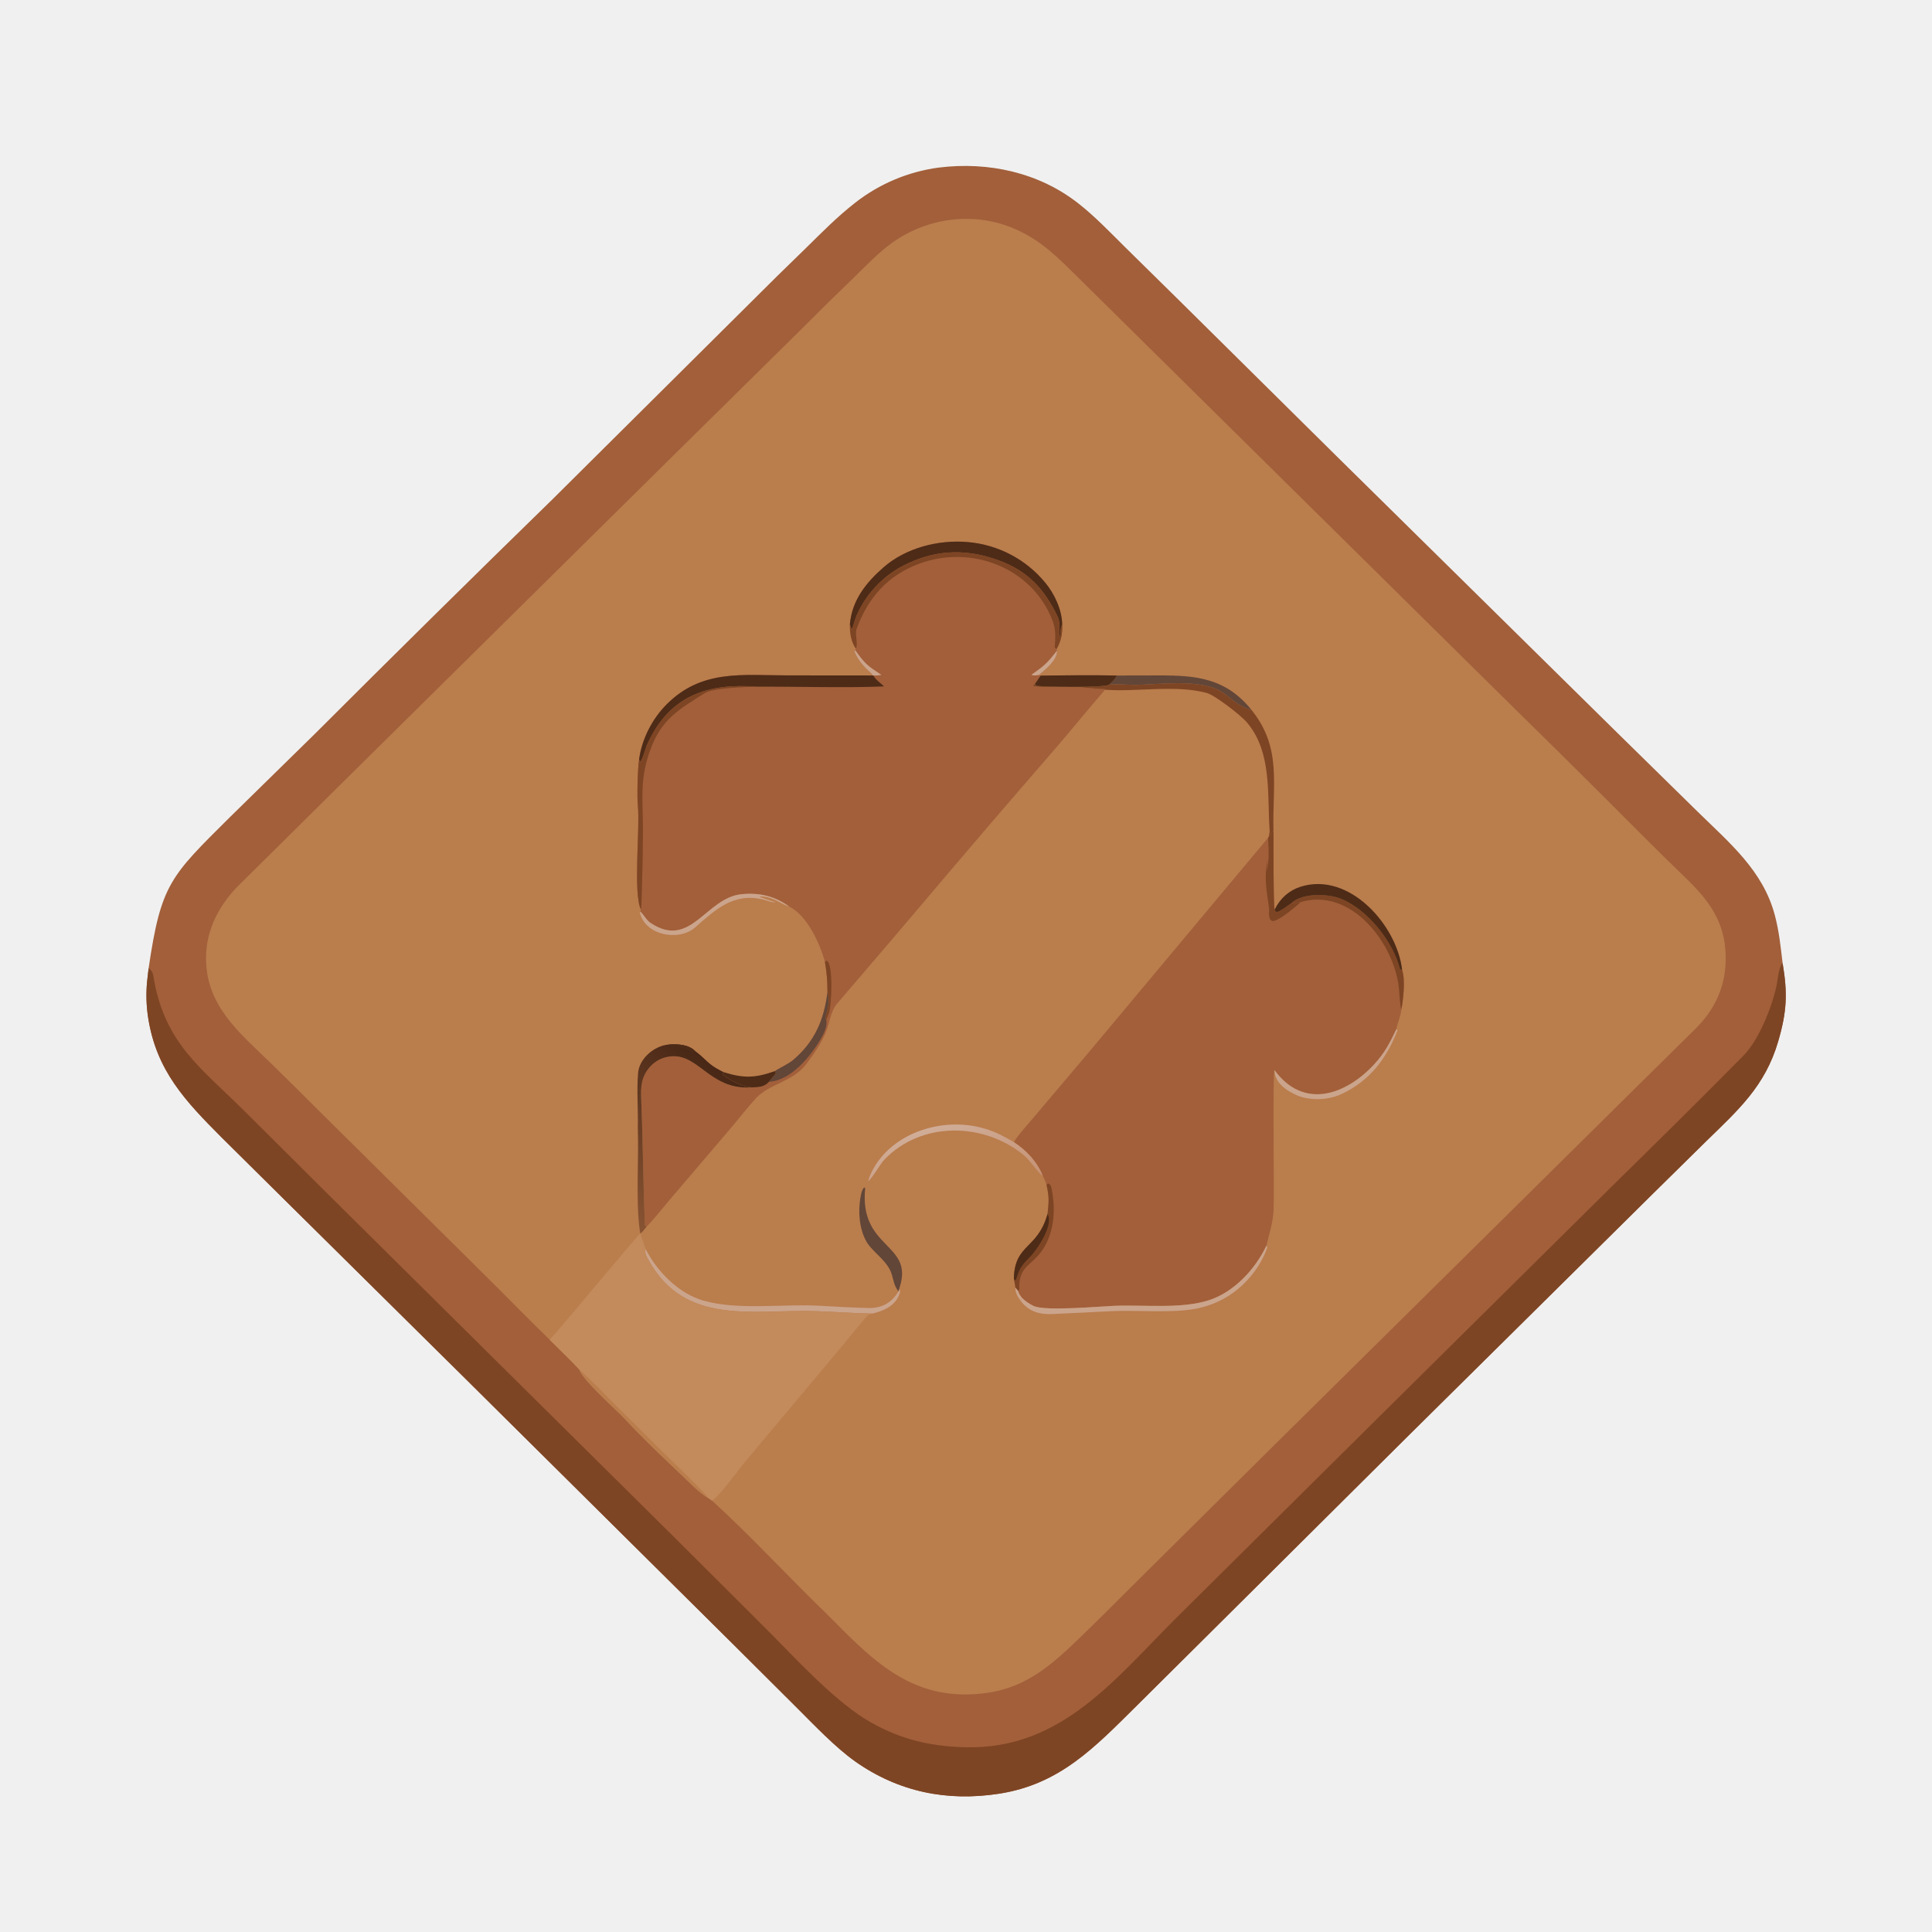
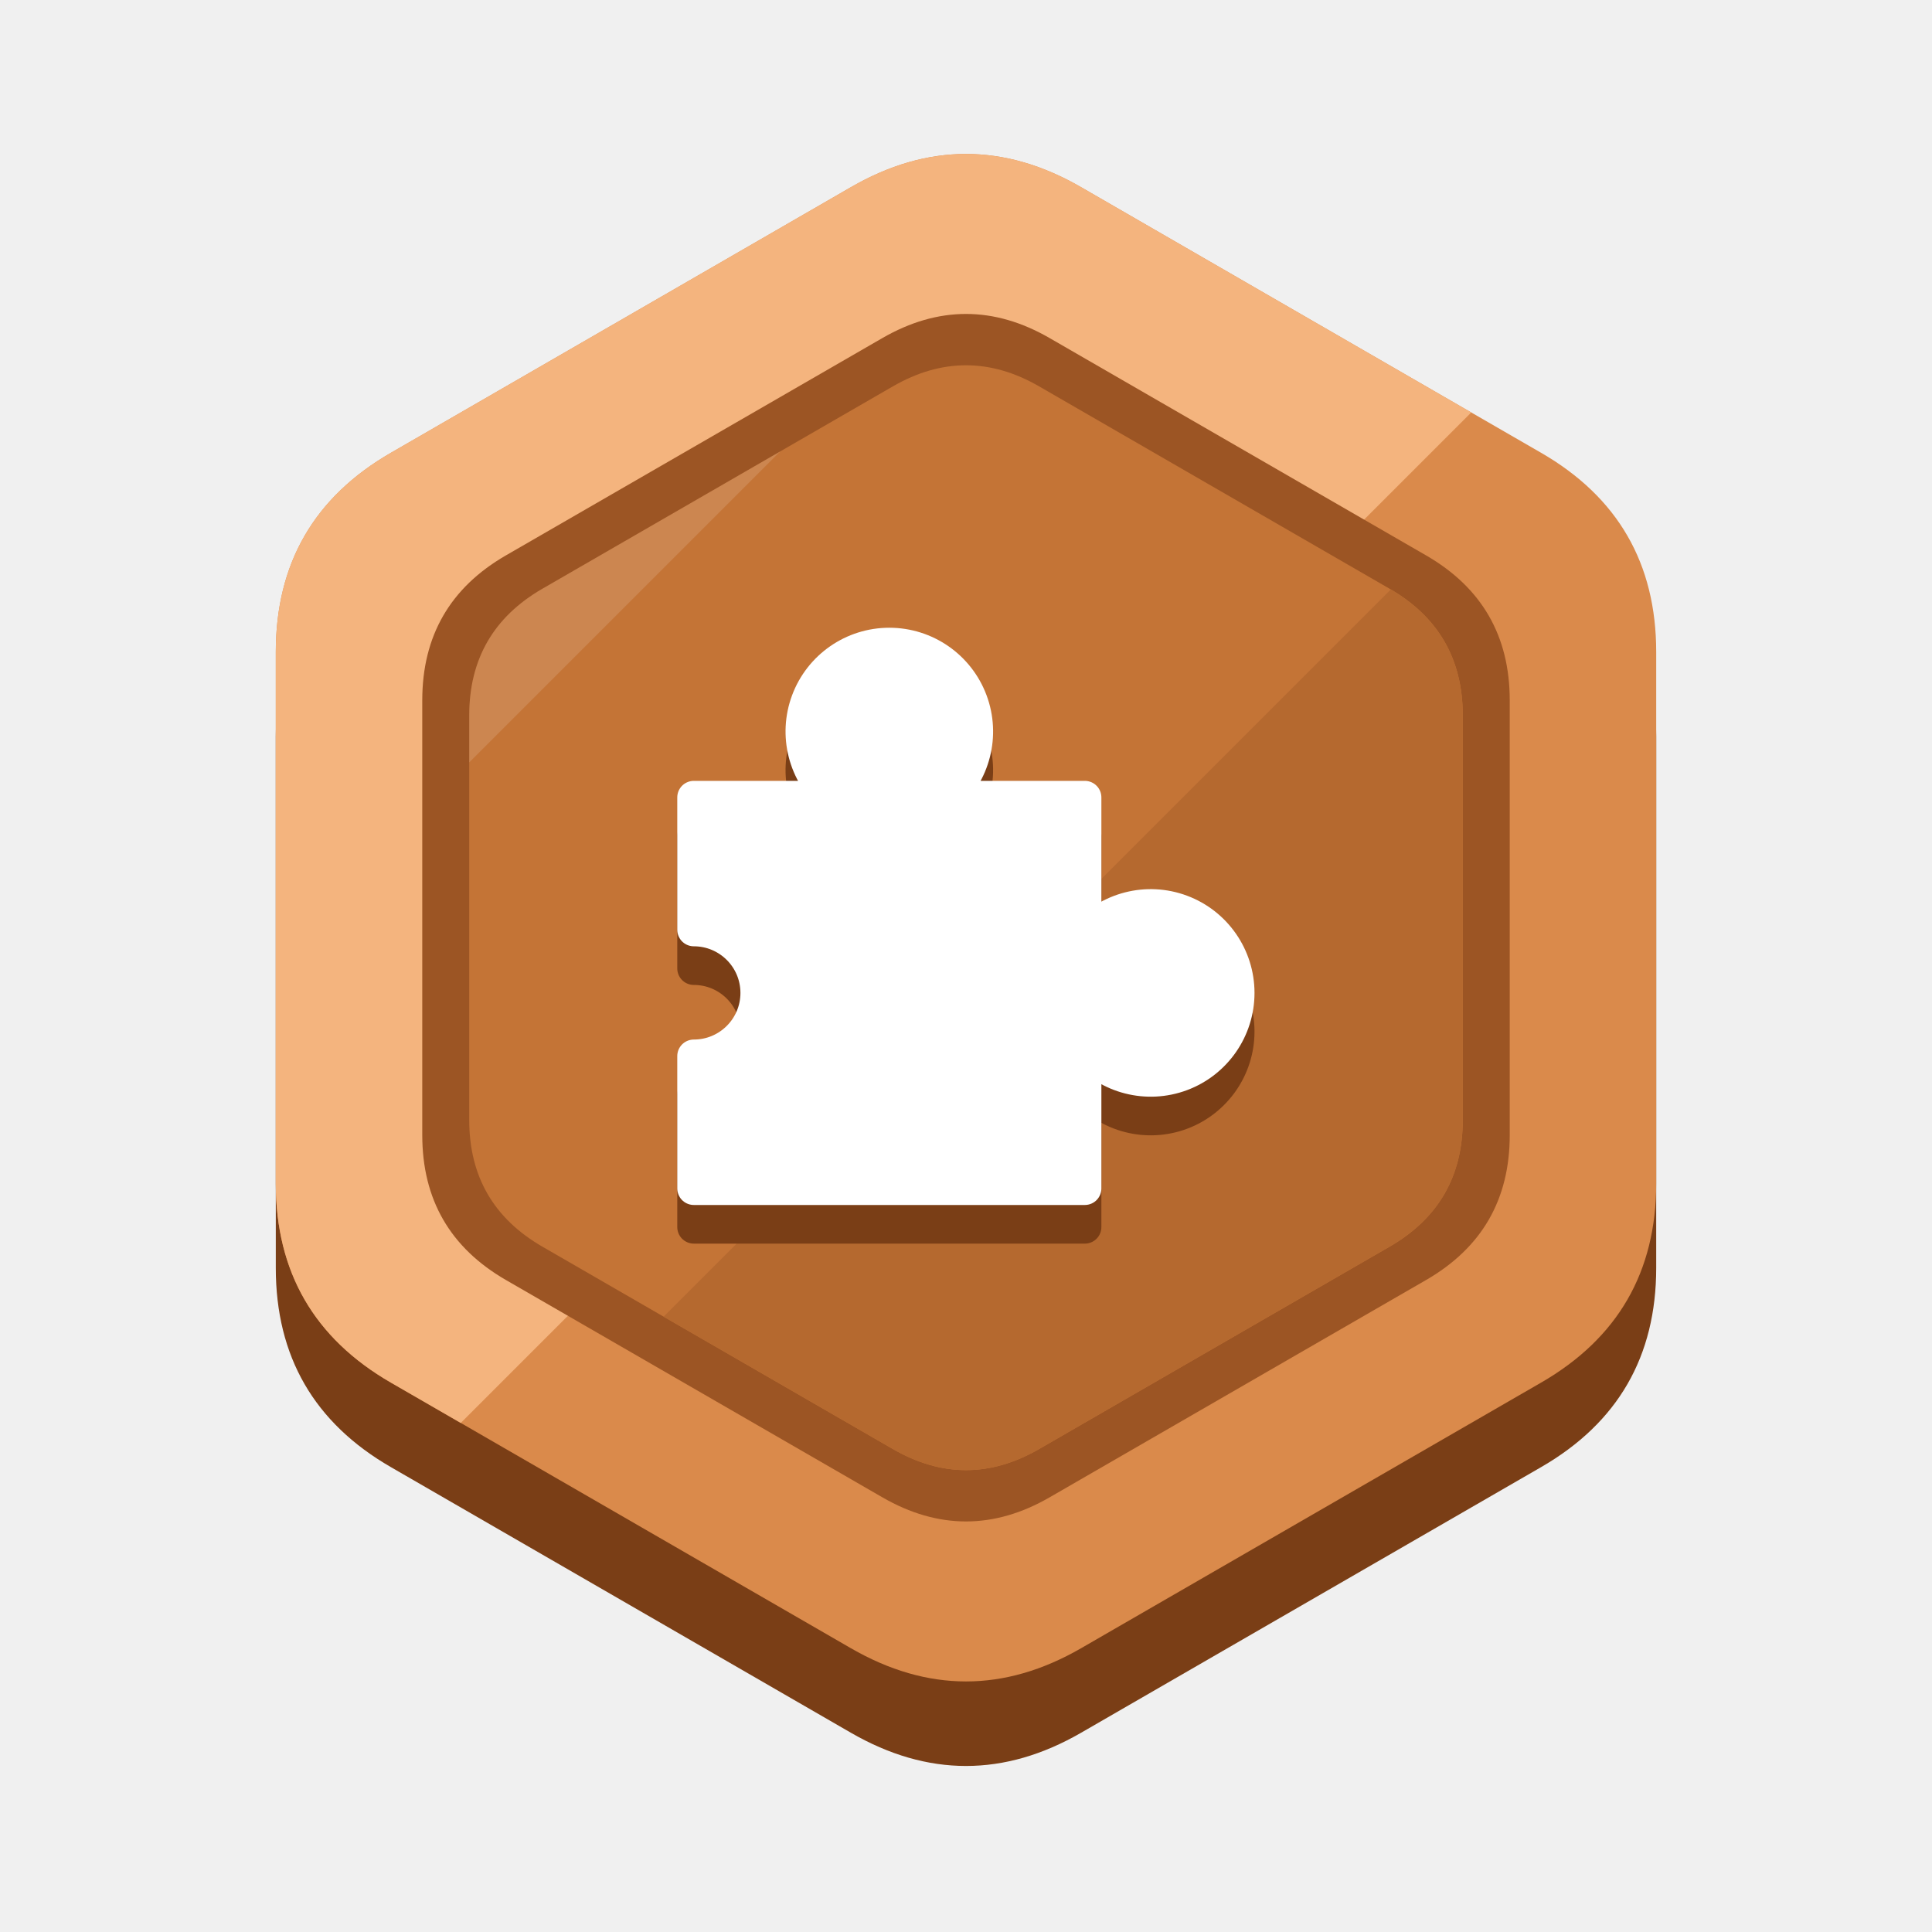
- <svg xmlns="http://www.w3.org/2000/svg" width="1024" height="1024" viewBox="0 0 1024 1024">
-   <path fill="#A25F3A" d="M78.762 513.24C85.353 468.567 90.202 464.571 121.684 433.283L166.753 389.09C208.542 347.332 250.586 305.83 292.882 264.586L397.043 161.114C406.922 151.208 416.894 141.394 426.956 131.674C435.689 123.105 443.585 115.008 453.272 107.448C466.077 97.427 481.322 91.002 497.436 88.834C523.823 85.534 550.721 91.381 571.776 107.989C580.521 114.886 588.365 123.119 596.282 130.962L623.786 158.034L709.847 243.193L857.018 388.226L899.948 430.366C916.73 446.832 934.42 461.442 940.675 484.992C942.967 493.621 943.75 501.562 944.805 510.399C947.536 526.534 947.089 536.182 942.469 551.973C935.504 575.785 921.282 588.298 904.294 604.891L876.444 632.328L745.135 762.271L637.921 868.853L602.55 903.995C580.403 925.9 561.896 945.728 529.423 950.717C501.863 954.951 476.227 949.767 453.217 933.568C442.852 926.181 431.995 914.779 422.958 905.746L387.938 870.858L244.828 728.925L149.006 634.127L117.513 602.927C98.428 583.759 82.858 567.577 78.504 539.281C77.531 532.961 77.352 526.544 77.969 520.179L78.762 513.24Z" />
-   <path fill="#7E4524" d="M944.805 510.399C947.536 526.534 947.089 536.182 942.469 551.973C935.504 575.785 921.282 588.298 904.294 604.891L876.444 632.328L745.135 762.271L637.921 868.853L602.55 903.995C580.403 925.9 561.896 945.728 529.423 950.717C501.863 954.951 476.227 949.767 453.217 933.568C442.852 926.181 431.995 914.779 422.958 905.746L387.938 870.858L244.828 728.925L149.006 634.127L117.513 602.927C98.428 583.759 82.858 567.577 78.504 539.281C77.531 532.961 77.352 526.544 77.969 520.179L78.762 513.24C81.265 515.049 81.051 516.235 81.668 519.568C87.803 552.998 106.236 565.842 128.855 588.178L177.971 637.039L356.084 813.494L406.395 863.645C421.507 878.8 440.229 899.412 458.031 910.772C474.964 921.292 491.694 925.548 511.339 926.088C563.19 927.512 591.662 888.869 625.152 855.843L729.353 752.509L854.757 628.366C877.878 605.635 901.227 582.711 923.965 559.591C930.48 552.966 935.314 542.217 938.404 533.57C939.652 530.077 940.685 526.511 941.495 522.892C942.258 519.555 942.701 512.509 944.805 510.399Z" />
-   <path fill="#BA7D4C" d="M291.338 710.095C279.617 698.748 268.187 686.89 256.559 675.441L169.47 589.171C160.668 580.347 151.805 571.585 142.881 562.885C126.531 547.021 109.474 533.138 109.193 508.377C109.013 492.575 116.507 478.84 127.71 468.049C144.722 451.171 161.741 434.464 178.679 417.579L349.777 248.441L423.701 175.491C433.35 165.795 443.103 156.202 452.958 146.714C459.249 140.581 465.911 133.573 472.997 128.553C492.108 115.016 516.866 112.007 538.354 121.513C552.086 127.588 560.623 136.436 571.089 146.732L800.586 373.409C824.127 396.471 847.521 419.681 870.768 443.039C878.132 450.362 885.856 458.003 893.338 465.206C905.758 477.164 914.237 488.493 914.659 506.46C915.037 522.501 909.052 535.358 897.555 546.353C878.942 564.712 860.308 583.099 841.737 601.506L673.259 768.068L598.755 841.932C589.764 850.999 580.679 859.972 571.503 868.85C553.677 886.07 539.263 897.577 512.987 898.097C479.699 898.755 459.988 877.322 438.454 855.701C418.117 836.083 397.885 814.018 377.4 795.388L375.406 793.967C371.04 791.651 364.26 784.581 360.418 780.936C350.651 771.668 340.668 762.287 331.579 752.41C327.048 747.486 309.079 731.743 307.141 726.005C302.669 721.067 296.208 715.039 291.338 710.095Z" />
-   <path fill="#BA7D4C" d="M585.71 365.573L586.284 365.617C602.756 366.748 623.27 362.88 639.511 367.263C643.957 368.462 657.536 378.97 660.849 382.855C674.368 398.706 671.561 421.193 672.944 440.491C672.983 441.007 672.548 443 672.42 443.613L672.124 444.061L578.43 556.144L548.095 591.997C545.44 595.187 539.115 602.142 537.391 605.365C532.139 602.279 527.964 600.034 522.103 598.248C501.007 591.819 474.243 599.406 462.965 619.313C461.762 621.448 460.794 623.707 460.08 626.051C459.813 626.779 458.933 629.377 458.564 629.843C455.331 661.759 483.864 658.785 477.076 681.512L476.578 683.195C477.282 684.731 477.192 684.644 476.528 686.359C474.19 692.395 467.927 694.929 462.351 696.226C452.45 696.046 442.46 695.278 432.504 694.949C399.616 693.864 363.251 703.044 343.985 668.239C342.781 666.064 341.564 664.449 342.199 662C341.345 659.279 340.303 656.486 339.348 653.789C340.788 652.8 341.618 651.513 342.701 650.127C346.243 646.62 351.513 639.887 355.046 635.775L387.293 597.979C391.635 592.883 396.035 587.081 400.517 582.237C407.906 574.251 419.953 573.511 427.119 564.245C430.947 559.295 435.321 552.889 437.704 547.09C439.703 542.225 440.173 536.043 443.681 531.932C458.292 514.814 473.036 497.713 487.55 480.526C511.308 452.411 535.259 424.46 559.403 396.675C568.239 386.401 576.812 375.74 585.71 365.573Z" />
-   <path fill="#CBA48C" d="M462.351 696.226C452.45 696.046 442.46 695.278 432.504 694.949C399.616 693.864 363.251 703.044 343.985 668.239C342.781 666.064 341.564 664.449 342.199 662C348.132 673.807 359.676 685.595 372.747 689.322C391.439 694.653 414.883 690.943 434.42 692.079C443.472 692.605 452.028 693.071 461.031 693.281C467.958 693.182 472.726 690.169 476.237 684.459L476.578 683.195C477.282 684.731 477.192 684.644 476.528 686.359C474.19 692.395 467.927 694.929 462.351 696.226Z" />
-   <path fill="#624638" d="M476.237 684.459C473.064 680.667 473.743 676.425 471.229 672.191C468.506 667.603 464.244 664.494 460.982 660.564C456.135 654.724 454.832 644.912 455.675 637.551C455.917 635.434 456.437 630.672 458.072 629.356L458.564 629.843C455.331 661.759 483.864 658.785 477.076 681.512L476.578 683.195L476.237 684.459Z" />
-   <path fill="#A25F3A" d="M450.458 330.958C451.519 318.274 458.849 308.989 468.228 300.755C480.004 290.416 497.282 285.958 512.81 287.297C528.919 288.617 543.805 296.413 554.063 308.903C558.926 314.824 562.827 323.164 562.992 330.908C563.178 336.013 562.48 339.474 559.998 344.082L560.191 344.848C560.753 349.579 553.985 355.002 550.642 357.804L551.528 358.07C550.558 359.566 549.552 361.038 548.509 362.484L547.622 363.184L547.998 363.723C553.654 364.623 565.243 363.696 571.823 364.171C575.479 364.435 582.495 365.272 585.521 365.257L585.71 365.573C576.812 375.74 568.239 386.401 559.403 396.675C535.259 424.46 511.308 452.411 487.55 480.526C473.036 497.713 458.292 514.814 443.681 531.932C440.173 536.043 439.703 542.225 437.704 547.09C435.321 552.889 430.947 559.295 427.119 564.245C419.953 573.511 407.906 574.251 400.517 582.237C396.035 587.081 391.635 592.883 387.293 597.979L355.046 635.775C351.513 639.887 346.243 646.62 342.701 650.127L341.843 649.491C340.854 627.114 340.777 604.884 339.848 582.51C339.573 575.898 339.865 570.631 344.58 565.373C346.811 562.878 349.749 561.124 353.003 560.343C369.852 556.284 375.011 577.85 398.202 576.35C401.834 576.223 405.061 576.286 407.559 573.392C408.48 572.126 410.1 570.309 411.159 568.97L410.906 567.635C411.925 566.742 417.925 563.888 420.208 561.972C431.855 552.201 436.777 540.464 438.573 525.911C438.541 519.866 438.253 515.838 437.237 509.913C434.826 500.486 427.73 485.021 418.458 480.626C410.788 474.91 402.469 473.043 393.159 473.935C374.053 475.766 366.247 503.293 344.936 489.266C342.527 487.68 341.266 484.831 339.369 483.134L339.688 482.105C335.463 473.198 339.292 439.044 338.074 427.028C337.602 422.367 337.968 407.192 338.718 402.624C340.145 391.728 345.692 380.948 353.458 373.203C371.997 354.716 393.339 357.931 417.383 357.967L462.586 358.006C462.077 357.159 462.31 357.405 461.632 356.784C457.8 353.271 454.945 350.22 452.873 345.372L453.318 344.621L453.687 343.84C451.024 340.104 450.407 335.415 450.458 330.958Z" />
-   <path fill="#4D2B17" d="M462.586 358.006L462.9 358.026C464.291 360.485 466.48 361.822 468.557 363.809C447.82 364.675 422.433 363.834 401.256 363.956C375.188 362.019 354.755 368.445 342.915 394.82C342.242 396.318 340.376 403.631 339.164 403.595L338.718 402.624C340.145 391.728 345.692 380.948 353.458 373.203C371.997 354.716 393.339 357.931 417.383 357.967L462.586 358.006Z" />
-   <path fill="#4D2B17" d="M450.458 330.958C451.519 318.274 458.849 308.989 468.228 300.755C480.004 290.416 497.282 285.958 512.81 287.297C528.919 288.617 543.805 296.413 554.063 308.903C558.926 314.824 562.827 323.164 562.992 330.908C562.12 333.087 562.102 333.994 561.957 336.326L561.918 337.017L561.498 337.1C560.841 333.131 562.499 330.744 560.36 326.389C553.196 311.804 544.664 302.638 529.388 297.028C512.904 290.974 497.372 291.174 481.653 298.399C469.387 303.897 459.582 313.729 454.118 326.011C453.152 328.173 452.587 330.684 451.714 333.032L451.175 333.161L450.458 330.958Z" />
-   <path fill="#7E4524" d="M450.458 330.958L451.175 333.161L451.714 333.032C452.587 330.684 453.152 328.173 454.118 326.011C459.582 313.729 469.387 303.897 481.653 298.399C497.372 291.174 512.904 290.974 529.388 297.028C544.664 302.638 553.196 311.804 560.36 326.389C562.499 330.744 560.841 333.131 561.498 337.1L561.918 337.017L561.957 336.326C562.102 333.994 562.12 333.087 562.992 330.908C563.178 336.013 562.48 339.474 559.998 344.082C559.67 343.775 559.342 343.469 559.014 343.162C559.399 338.215 559.683 333.597 557.836 328.86C547.023 300.871 515.022 288.623 487.442 298.688C470.658 304.813 460.086 316.73 454.02 333.316C452.982 336.156 454.914 341.202 453.687 343.84C451.024 340.104 450.407 335.415 450.458 330.958Z" />
-   <path fill="#7E4524" d="M338.718 402.624L339.164 403.595C340.376 403.631 342.242 396.318 342.915 394.82C354.755 368.445 375.188 362.019 401.256 363.956C394.899 364.229 378.222 364.424 373.371 367.47C359.957 375.895 350.987 381.048 345.146 396.176C338.913 412.323 340.711 422.909 340.788 439.566C340.773 448.998 340.616 458.428 340.317 467.855C340.224 470.749 340.138 479.944 339.688 482.105C335.463 473.198 339.292 439.044 338.074 427.028C337.602 422.367 337.968 407.192 338.718 402.624Z" />
-   <path fill="#624638" d="M438.573 525.911C440.922 532.928 436.64 537.752 437.918 540.627C438.683 543.738 436.557 548.127 434.984 550.769C429.518 559.953 419.32 572.666 407.559 573.392C408.48 572.126 410.1 570.309 411.159 568.97L410.906 567.635C411.925 566.742 417.925 563.888 420.208 561.972C431.855 552.201 436.777 540.464 438.573 525.911Z" />
-   <path fill="#7E4524" d="M437.237 509.913L438.193 509.135C441.794 510.847 440.815 533.341 439.239 537.306L437.918 540.627C436.64 537.752 440.922 532.928 438.573 525.911C438.541 519.866 438.253 515.838 437.237 509.913Z" />
-   <path fill="#CBA48C" d="M560.191 344.848C560.753 349.579 553.985 355.002 550.642 357.804C548.893 357.944 548.172 358.232 546.628 357.68C553.555 352.793 554.98 351.588 560.191 344.848Z" />
-   <path fill="#CBA48C" d="M462.586 358.006C462.077 357.159 462.31 357.405 461.632 356.784C457.8 353.271 454.945 350.22 452.873 345.372L453.318 344.621C458.664 352.133 459.643 352.669 467.228 357.746C465.357 357.991 464.78 358.038 462.9 358.026L462.586 358.006Z" />
-   <path fill="#A25F3A" d="M674.966 440.359C675.012 444.308 674.874 480.863 675.582 481.813L675.72 481.839L675.938 483.093L676.948 483.38C679.333 482.553 682.166 480.295 684.316 478.778C690.09 473.165 703.712 473.62 710.482 476.274C724.695 481.846 738.46 499.148 742.023 513.757L743.168 514.124C744.939 519.566 743.794 529.549 742.741 535.066C742.272 539.316 740.604 542.261 740.081 545.526C736.685 552.67 733.961 558.005 728.535 563.916C713.444 580.356 691.011 588.384 675.5 567.193C674.42 568.951 675.465 632.98 675.018 641.558C674.664 648.339 672.696 653.794 671.21 660.252C665.336 672.653 654.165 684.723 640.964 689.07C626.287 693.904 606.354 691.475 590.709 692.106C582.528 692.436 553.87 695.051 547.81 692.177C545.548 691.092 543.474 689.651 541.67 687.907C540.477 686.292 540.193 686.038 539.551 684.185L538.138 682.411C538.23 681.811 537.535 678.716 537.381 677.936C537.706 659.072 549.9 662.458 555.224 643.473C555.93 636.426 556.163 634.751 554.685 627.917C553.999 625.93 553.751 625.176 552.763 623.348C549.707 615.72 544.169 609.851 537.391 605.365C539.115 602.142 545.44 595.187 548.095 591.997L578.43 556.144L672.124 444.061L672.42 443.613C673.221 442.457 674.078 441.445 674.966 440.359Z" />
-   <path fill="#7E4524" d="M554.685 627.917L555.564 627.217C556.631 627.755 557.048 628.377 557.333 629.78C559.508 640.5 558.972 652.095 553.17 661.529C547.263 671.133 539.613 670.493 540.287 683.494L539.551 684.185L538.138 682.411C538.23 681.811 537.535 678.716 537.381 677.936C537.706 659.072 549.9 662.458 555.224 643.473C555.93 636.426 556.163 634.751 554.685 627.917Z" />
-   <path fill="#4D2B17" d="M555.224 643.473C558.705 648.975 549.694 662.515 545.54 666.587C541.235 670.808 540.183 672.712 538.408 678.611C538.097 678.421 537.628 678.169 537.381 677.936C537.706 659.072 549.9 662.458 555.224 643.473Z" />
-   <path fill="#7E4524" d="M684.316 478.778C690.09 473.165 703.712 473.62 710.482 476.274C724.695 481.846 738.46 499.148 742.023 513.757L743.168 514.124C744.939 519.566 743.794 529.549 742.741 535.066C741.905 532.49 741.744 526.625 741.436 523.696C738.946 500.006 716.24 470.287 689.503 478.075C687.367 478.524 686.488 478.684 684.316 478.778Z" />
-   <path fill="#7E4524" d="M674.966 440.359C675.012 444.308 674.874 480.863 675.582 481.813L675.72 481.839L675.938 483.093L676.948 483.38C679.333 482.553 682.166 480.295 684.316 478.778C686.488 478.684 687.367 478.524 689.503 478.075C687.136 480.202 678.157 487.981 674.703 488.196C673.973 488.242 673.805 487.841 673.187 487.286C672.083 484.298 672.922 483.533 672.569 480.987C671.151 470.778 670.017 465.772 671.751 455.522L671.393 461.882C672.895 454.568 672.361 451.427 672.124 444.061L672.42 443.613C673.221 442.457 674.078 441.445 674.966 440.359Z" />
-   <path fill="#C38A5B" d="M339.348 653.789C340.303 656.486 341.345 659.279 342.199 662C341.564 664.449 342.781 666.064 343.985 668.239C363.251 703.044 399.616 693.864 432.504 694.949C442.46 695.278 452.45 696.046 462.351 696.226C461.818 696.388 461.157 696.588 460.367 696.827C456.173 701.248 451.178 707.712 447.317 712.326L394.455 775.382C390.742 779.867 381.768 792.543 377.4 795.388L375.406 793.967C371.04 791.651 364.26 784.581 360.418 780.936C350.651 771.668 340.668 762.287 331.579 752.41C327.048 747.486 309.079 731.743 307.141 726.005C302.669 721.067 296.208 715.039 291.338 710.095C296.894 704.176 338.143 654.3 339.348 653.789Z" />
-   <path fill="#BA7D4C" d="M307.141 726.005C313.68 731.813 318.077 736.596 324.213 742.724L351.993 770.307C355.669 773.951 373.596 791.121 375.406 793.967C371.04 791.651 364.26 784.581 360.418 780.936C350.651 771.668 340.668 762.287 331.579 752.41C327.048 747.486 309.079 731.743 307.141 726.005Z" />
+ <svg xmlns="http://www.w3.org/2000/svg" viewBox="0 0 160 160" width="160" height="160">
  <defs>
-     <linearGradient id="gradient_0" gradientUnits="userSpaceOnUse" x1="375.685" y1="562.856" x2="318.541" y2="634.348">
-       <stop offset="0" stop-color="#482716" />
-       <stop offset="1" stop-color="#885332" />
-     </linearGradient>
+     <clipPath id="A-logique-bronze-o">
+       <path d="M70.47 15.50Q80.00 10.00 89.53 15.50L127.63 37.50Q137.16 43.00 137.16 54.00L137.16 98.00Q137.16 109.00 127.63 114.50L89.53 136.50Q80.00 142.00 70.47 136.50L32.37 114.50Q22.84 109.00 22.84 98.00L22.84 54.00Q22.84 43.00 32.37 37.50Z" />
+     </clipPath>
+     <clipPath id="A-logique-bronze-f">
+       <path d="M73.94 32.00Q80.00 28.50 86.06 32.00L115.07 48.75Q121.14 52.25 121.14 59.25L121.14 92.75Q121.14 99.75 115.07 103.25L86.06 120.00Q80.00 123.50 73.94 120.00L44.93 103.25Q38.86 99.75 38.86 92.75L38.86 59.25Q38.86 52.25 44.93 48.75Z" />
+     </clipPath>
  </defs>
-   <path fill="url(#gradient_0)" d="M354.285 553.624C358.976 553.239 364.842 553.51 368.42 557.057L369.237 557.671C374.58 561.76 375.002 563.83 381.794 567.376L383.384 568.216L383.182 569.432C384.982 571.627 392.304 575.207 395.27 575.8C396.152 575.976 397.138 576.067 398.202 576.35C375.011 577.85 369.852 556.284 353.003 560.343C349.749 561.124 346.811 562.878 344.58 565.373C339.865 570.631 339.573 575.898 339.848 582.51C340.777 604.884 340.854 627.114 341.843 649.491L342.701 650.127C341.618 651.513 340.788 652.8 339.348 653.789C339.176 652.783 339.031 651.772 338.911 650.759C337.023 635.54 338.627 613.636 338.046 597.746C338.29 588.175 337.399 578.187 338.201 568.677C338.857 560.89 346.927 554.289 354.285 553.624Z" />
-   <path fill="#4D2B17" d="M354.285 553.624C358.976 553.239 364.842 553.51 368.42 557.057L368.007 557.599C364.05 556.904 361.162 554.902 357.483 554.238C356.014 553.972 355.97 554.047 354.285 553.624Z" />
-   <path fill="#7E4524" d="M587.848 362.886C593.416 362.277 597.658 363.146 603.054 362.977C615.243 362.594 633.254 360.327 644.704 365.197C651.544 368.107 653.746 373.562 663.361 376.318C679.54 396.425 674.351 415.564 674.966 440.359C674.078 441.445 673.221 442.457 672.42 443.613C672.548 443 672.983 441.007 672.944 440.491C671.561 421.193 674.368 398.706 660.849 382.855C657.536 378.97 643.957 368.462 639.511 367.263C623.27 362.88 602.756 366.748 586.284 365.617L585.71 365.573L585.521 365.257C582.495 365.272 575.479 364.435 571.823 364.171C565.243 363.696 553.654 364.623 547.998 363.723L547.622 363.184L548.509 362.484L549.336 363.529C554.185 364.078 585.061 364.628 587.848 362.886Z" />
-   <path fill="#4D2B17" d="M675.72 481.839C678.526 476.188 683.186 471.948 689.241 470.012C715.196 461.717 740.519 490.528 743.168 514.124L742.023 513.757C738.46 499.148 724.695 481.846 710.482 476.274C703.712 473.62 690.09 473.165 684.316 478.778C682.166 480.295 679.333 482.553 676.948 483.38L675.938 483.093L675.72 481.839Z" />
-   <path fill="#CBA48C" d="M671.21 660.252C671.723 661.11 671.801 660.86 671.442 661.861C667.526 672.774 658.695 682.862 648.568 688.376C643.268 691.273 637.49 693.192 631.51 694.042C618.062 695.967 602.002 694.265 588.286 694.986C577.834 695.536 567.36 696.005 556.908 696.509C550.458 696.644 545.079 694.883 541.101 689.642L541.67 687.907C543.474 689.651 545.548 691.092 547.81 692.177C553.87 695.051 582.528 692.436 590.709 692.106C606.354 691.475 626.287 693.904 640.964 689.07C654.165 684.723 665.336 672.653 671.21 660.252Z" />
-   <path fill="#624638" d="M591.929 358.041L613.617 357.996C633.792 357.894 649.622 359.258 663.361 376.318C653.746 373.562 651.544 368.107 644.704 365.197C633.254 360.327 615.243 362.594 603.054 362.977C597.658 363.146 593.416 362.277 587.848 362.886C589.338 361.444 591.272 359.923 591.929 358.041Z" />
-   <defs>
-     <linearGradient id="gradient_1" gradientUnits="userSpaceOnUse" x1="510.171" y1="635.316" x2="497.07" y2="596.6">
-       <stop offset="0" stop-color="#C69275" />
-       <stop offset="1" stop-color="#D0AD98" />
-     </linearGradient>
-   </defs>
-   <path fill="url(#gradient_1)" d="M460.08 626.051C460.794 623.707 461.762 621.448 462.965 619.313C474.243 599.406 501.007 591.819 522.103 598.248C527.964 600.034 532.139 602.279 537.391 605.365C544.169 609.851 549.707 615.72 552.763 623.348C548.918 620.338 546.352 615.286 542.342 612.033C520.972 594.697 488.136 594.311 468.652 614.727C466.291 617.2 462.326 624.654 460.08 626.051Z" />
-   <path fill="#4D2B17" d="M551.528 358.07C564.577 357.944 578.934 357.714 591.929 358.041C591.272 359.923 589.338 361.444 587.848 362.886C585.061 364.628 554.185 364.078 549.336 363.529L548.509 362.484C549.552 361.038 550.558 359.566 551.528 358.07Z" />
-   <path fill="#CBA48C" d="M740.081 545.526L740.748 545.989C734.935 561.018 726.204 572.686 711.189 579.796C704.252 583.081 695.02 583.527 687.829 580.725C682.035 578.214 675.625 574.087 675.5 567.193C691.011 588.384 713.444 580.356 728.535 563.916C733.961 558.005 736.685 552.67 740.081 545.526Z" />
-   <path fill="#CBA48C" d="M339.369 483.134C341.266 484.831 342.527 487.68 344.936 489.266C366.247 503.293 374.053 475.766 393.159 473.935C402.469 473.043 410.788 474.91 418.458 480.626L417.544 480.267C412.255 478.136 408.948 474.929 402.575 475.173C402.882 475.718 409.771 477.779 411.108 478.264C409.574 478.507 406.643 477.329 404.991 476.903C388.962 472.769 379.354 482.009 368.361 491.613C359.82 499.074 342.106 495.817 339.211 483.933L339.369 483.134Z" />
-   <path fill="#4D2B17" d="M383.384 568.216C394.189 571.618 400.294 571.424 410.906 567.635L411.159 568.97C410.1 570.309 408.48 572.126 407.559 573.392C405.061 576.286 401.834 576.223 398.202 576.35C397.138 576.067 396.152 575.976 395.27 575.8C392.304 575.207 384.982 571.627 383.182 569.432L383.384 568.216Z" />
-   <path fill="#CBA48C" d="M538.138 682.411L539.551 684.185C540.193 686.038 540.477 686.292 541.67 687.907L541.101 689.642C539.203 686.81 538.277 685.743 538.138 682.411Z" />
+   <g fill="#7A3E16" transform="translate(0 7)">
+     <path d="M70.47 15.50Q80.00 10.00 89.53 15.50L127.63 37.50Q137.16 43.00 137.16 54.00L137.16 98.00Q137.16 109.00 127.63 114.50L89.53 136.50Q80.00 142.00 70.47 136.50L32.37 114.50Q22.84 109.00 22.84 98.00L22.84 54.00Q22.84 43.00 32.37 37.50Z" />
+   </g>
+   <g fill="#DA8A4B">
+     <path d="M70.47 15.50Q80.00 10.00 89.53 15.50L127.63 37.50Q137.16 43.00 137.16 54.00L137.16 98.00Q137.16 109.00 127.63 114.50L89.53 136.50Q80.00 142.00 70.47 136.50L32.37 114.50Q22.84 109.00 22.84 98.00L22.84 54.00Q22.84 43.00 32.37 37.50Z" />
+   </g>
+   <g fill="#F4B47E" clip-path="url(#A-logique-bronze-o)">
+     <polygon points="480,-324 -320,476 -320,-324" />
+   </g>
+   <g fill="#9C5524">
+     <path d="M73.07 28.00Q80.00 24.00 86.93 28.00L118.11 46.00Q125.03 50.00 125.03 58.00L125.03 94.00Q125.03 102.00 118.11 106.00L86.93 124.00Q80.00 128.00 73.07 124.00L41.89 106.00Q34.97 102.00 34.97 94.00L34.97 58.00Q34.97 50.00 41.89 46.00Z" />
+   </g>
+   <g fill="#C47436">
+     <path d="M73.94 32.00Q80.00 28.50 86.06 32.00L115.07 48.75Q121.14 52.25 121.14 59.25L121.14 92.75Q121.14 99.75 115.07 103.25L86.06 120.00Q80.00 123.50 73.94 120.00L44.93 103.25Q38.86 99.75 38.86 92.75L38.86 59.25Q38.86 52.25 44.93 48.75Z" />
+   </g>
+   <g fill="#B5692F" clip-path="url(#A-logique-bronze-f)">
+     <polygon points="480,-316 -320,484 480,476" />
+   </g>
+   <g fill="#FFFFFF" fill-opacity="0.13" clip-path="url(#A-logique-bronze-f)">
+     <polygon points="20,70 74,16 86,16 20,82" />
+   </g>
+   <g fill="#7A3E16" stroke="#7A3E16" stroke-width="0" transform="translate(50.11 49.31) scale(2.491)">
+     <path d="M4 7.5H8.6A2.9 2.9 0 1 1 12.4 7.5H17V12.1A2.9 2.9 0 1 1 17 15.9V20.5H4V16.1A2.1 2.1 0 0 0 4 11.9Z" transform="translate(-1.05 0.5)" stroke-width="1.1" stroke-linejoin="round" />
+   </g>
+   <g transform="translate(50.11 46.11) scale(2.491)">
+     <g fill="#FFFFFF" stroke="#FFFFFF" stroke-width="0">
+       <path d="M4 7.5H8.6A2.9 2.9 0 1 1 12.4 7.5H17V12.1A2.9 2.9 0 1 1 17 15.9V20.5H4V16.1A2.1 2.1 0 0 0 4 11.9Z" transform="translate(-1.05 0.5)" stroke-width="1.1" stroke-linejoin="round" />
+     </g>
+   </g>
</svg>
